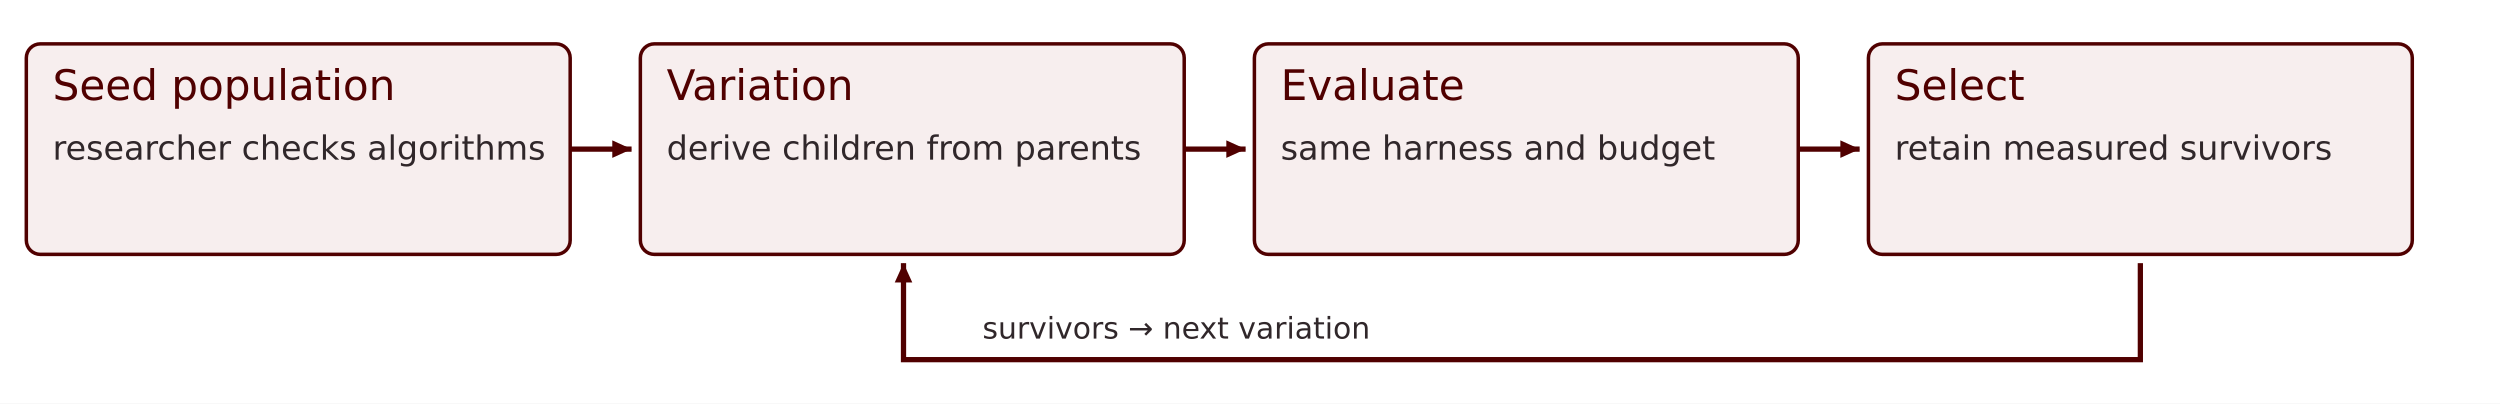
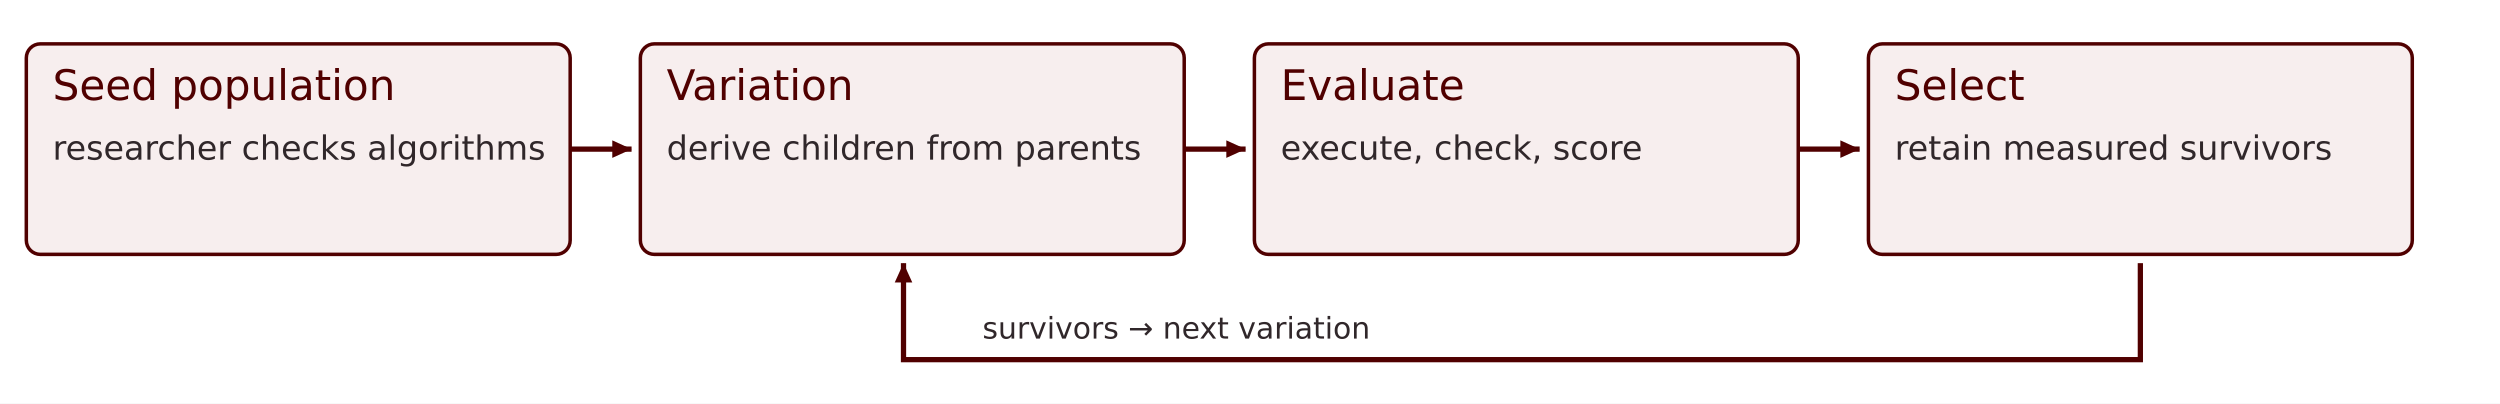
<svg xmlns="http://www.w3.org/2000/svg" width="1425" height="230" viewBox="0 0 1425 230">
  <defs>
    <marker id="arrow" markerWidth="8" markerHeight="8" refX="7" refY="4" orient="auto">
      <path d="M0 0 L8 4 L0 8 Z" fill="#500000" />
    </marker>
  </defs>
  <rect width="100%" height="100%" fill="white" />
  <rect x="15" y="25" width="310" height="120" rx="8" fill="#f7eeee" stroke="#500000" stroke-width="2" />
  <text x="30" y="57" font-family="DejaVu Sans,sans-serif" font-size="24" fill="#500000" text-anchor="start">Seed population</text>
  <text x="30" y="91" font-family="DejaVu Sans,sans-serif" font-size="19" fill="#30272a" text-anchor="start">researcher checks algorithms</text>
  <path d="M325 85 H360" fill="none" stroke="#500000" stroke-width="3" />
  <polygon points="360.0,85.0 349.0,80.0 349.0,90.0" fill="#500000" />
  <rect x="365" y="25" width="310" height="120" rx="8" fill="#f7eeee" stroke="#500000" stroke-width="2" />
  <text x="380" y="57" font-family="DejaVu Sans,sans-serif" font-size="24" fill="#500000" text-anchor="start">Variation</text>
  <text x="380" y="91" font-family="DejaVu Sans,sans-serif" font-size="19" fill="#30272a" text-anchor="start">derive children from parents</text>
  <path d="M675 85 H710" fill="none" stroke="#500000" stroke-width="3" />
  <polygon points="710.0,85.0 699.0,80.0 699.0,90.0" fill="#500000" />
  <rect x="715" y="25" width="310" height="120" rx="8" fill="#f7eeee" stroke="#500000" stroke-width="2" />
  <text x="730" y="57" font-family="DejaVu Sans,sans-serif" font-size="24" fill="#500000" text-anchor="start">Evaluate</text>
-   <text x="730" y="91" font-family="DejaVu Sans,sans-serif" font-size="19" fill="#30272a" text-anchor="start">same harness and budget</text>
+   <text x="730" y="91" font-family="DejaVu Sans,sans-serif" font-size="19" fill="#30272a" text-anchor="start">execute, check, score</text>
  <path d="M1025 85 H1060" fill="none" stroke="#500000" stroke-width="3" />
  <polygon points="1060.0,85.0 1049.0,80.0 1049.0,90.0" fill="#500000" />
  <rect x="1065" y="25" width="310" height="120" rx="8" fill="#f7eeee" stroke="#500000" stroke-width="2" />
  <text x="1080" y="57" font-family="DejaVu Sans,sans-serif" font-size="24" fill="#500000" text-anchor="start">Select</text>
  <text x="1080" y="91" font-family="DejaVu Sans,sans-serif" font-size="19" fill="#30272a" text-anchor="start">retain measured survivors</text>
  <path d="M1220 150 V205 H515 V150" fill="none" stroke="#500000" stroke-width="3" />
  <polygon points="515.0,150.0 510.0,161.0 520.0,161.0" fill="#500000" />
  <text x="560" y="193" font-family="DejaVu Sans,sans-serif" font-size="17" fill="#30272a" text-anchor="start">survivors → next variation</text>
</svg>
